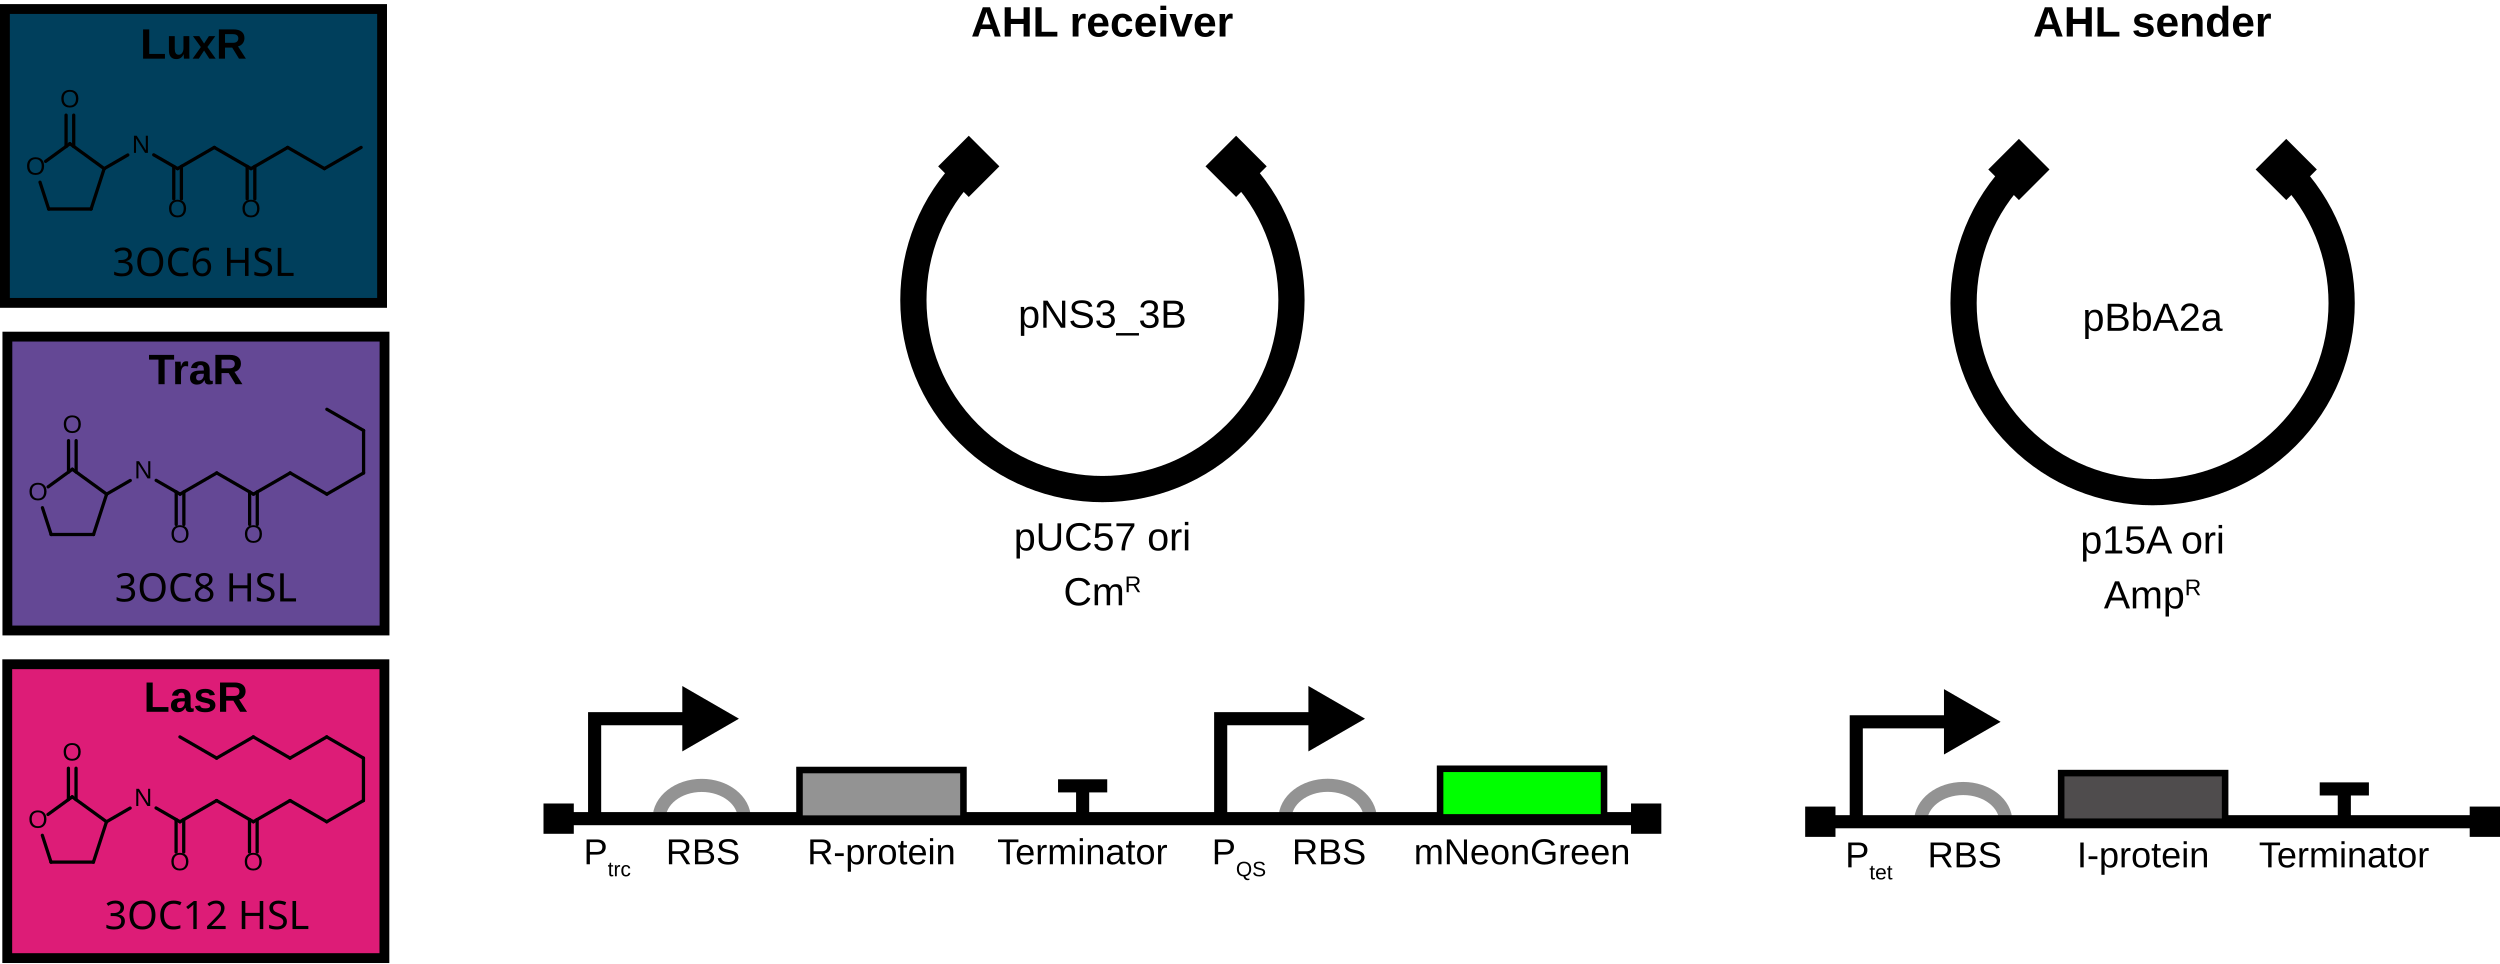
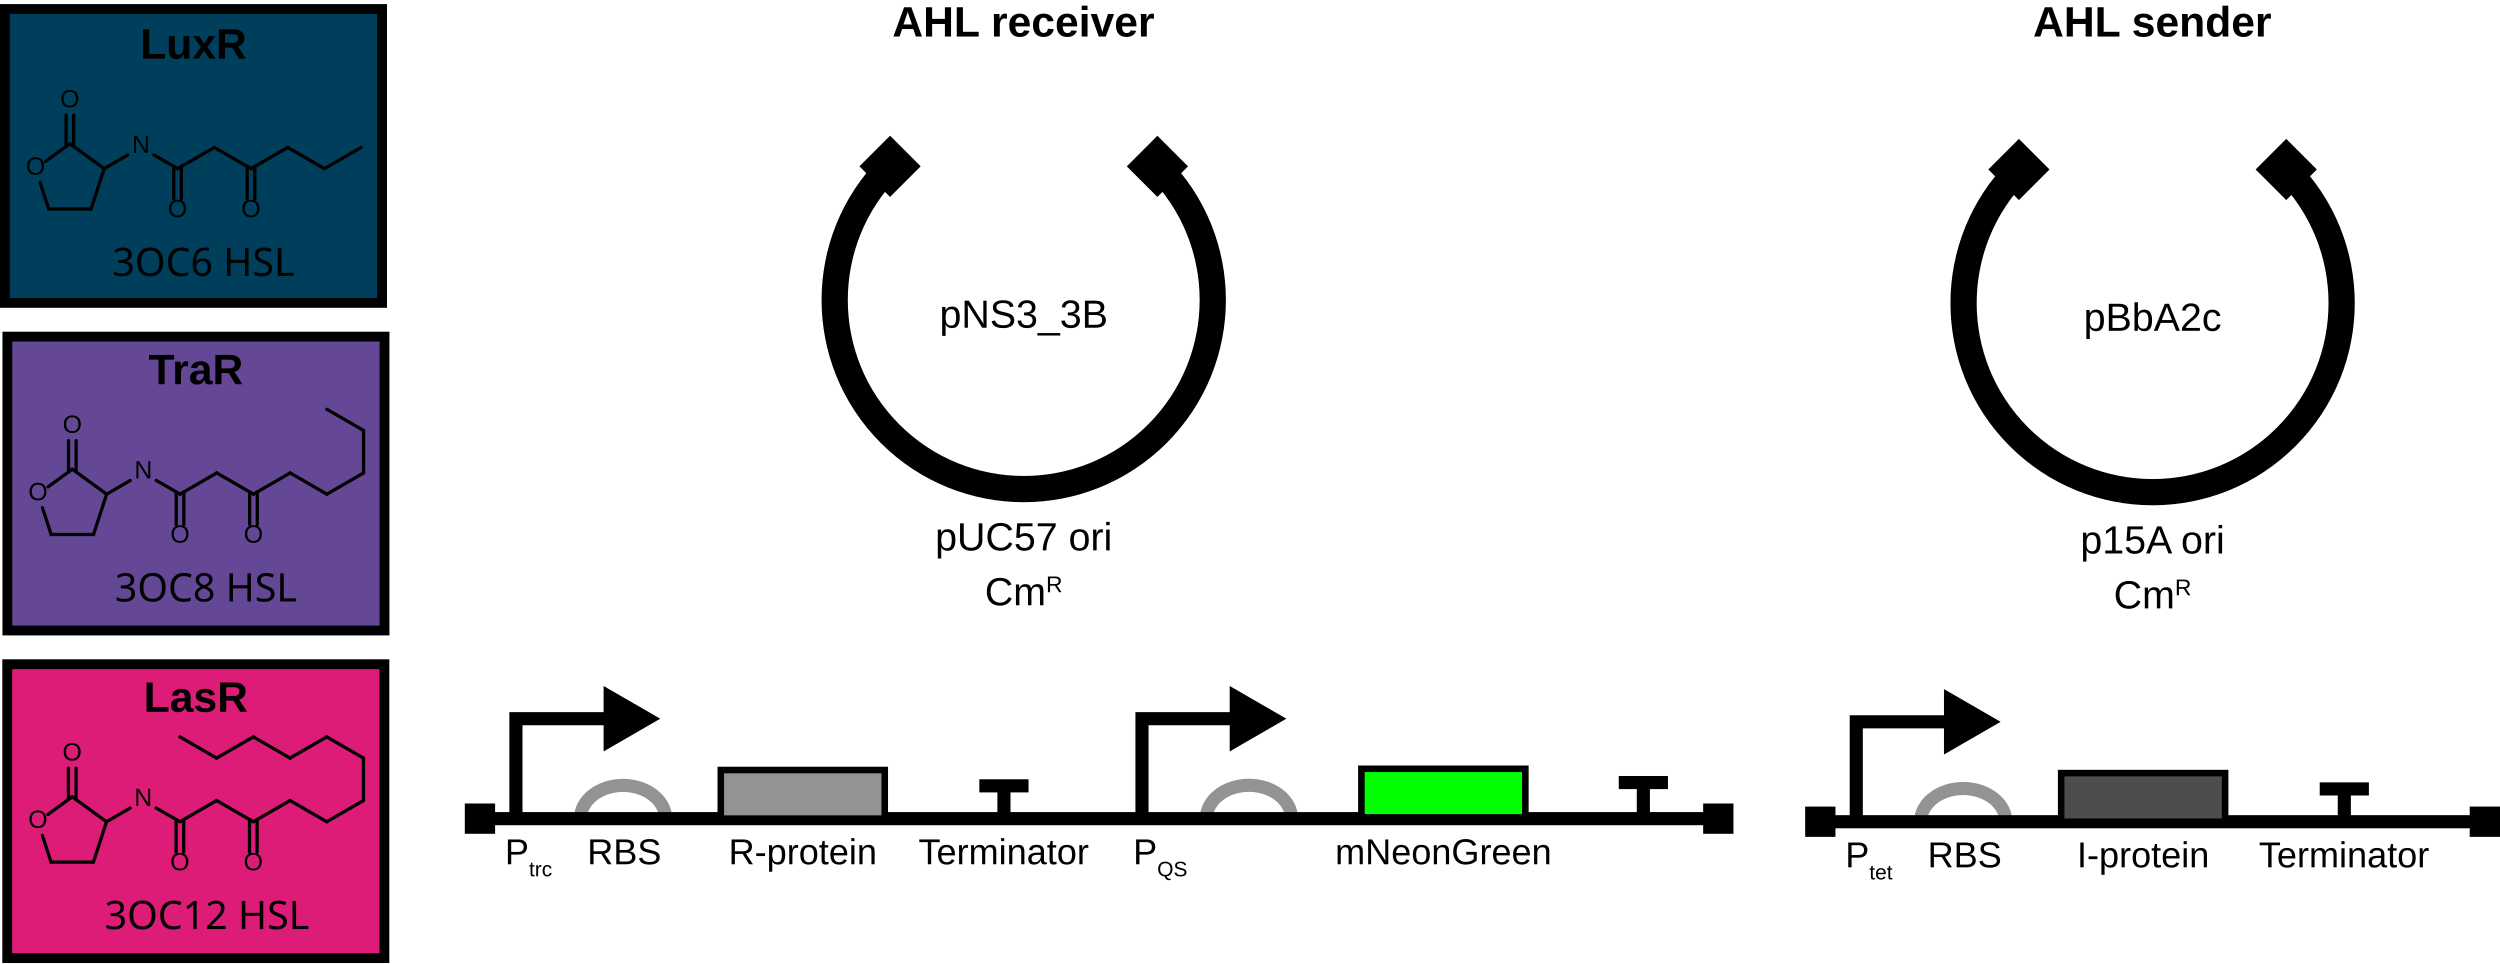
<svg xmlns="http://www.w3.org/2000/svg" id="Layer_1" data-name="Layer 1" viewBox="0 0 762.42 293.69">
  <defs>
    <style>.cls-1{fill:#003f5c;}.cls-11,.cls-12,.cls-13,.cls-14,.cls-2,.cls-6{fill:none;}.cls-11,.cls-14,.cls-15,.cls-18,.cls-2,.cls-20,.cls-6{stroke:#000;}.cls-2{stroke-linecap:round;stroke-miterlimit:2;}.cls-3{font-size:7.61px;}.cls-10,.cls-16,.cls-3{font-family:ArialMT, Arial;}.cls-10,.cls-4{font-size:12px;}.cls-4{font-family:MyriadPro-Regular, Myriad Pro;}.cls-5{font-size:13px;font-family:Arial-BoldMT, Arial;font-weight:700;}.cls-11,.cls-12,.cls-13,.cls-14,.cls-15,.cls-18,.cls-20,.cls-6{stroke-miterlimit:10;}.cls-6{stroke-width:3px;}.cls-7{fill:#644895;}.cls-8{letter-spacing:-0.06em;}.cls-9{fill:#dd1c77;}.cls-11{stroke-width:8px;}.cls-12{stroke:#939393;}.cls-12,.cls-14{stroke-width:4px;}.cls-13{stroke:#aaa9a9;}.cls-13,.cls-15,.cls-18,.cls-20{stroke-width:2px;}.cls-15{fill:#939393;}.cls-16{font-size:11px;}.cls-17{letter-spacing:-0.11em;}.cls-18{fill:lime;}.cls-19{letter-spacing:-0.02em;}.cls-20{fill:#4f4c4d;}</style>
  </defs>
  <rect class="cls-1" x="1.5" y="2.74" width="115.3" height="90.13" />
  <line class="cls-2" x1="14.85" y1="63.74" x2="27.78" y2="63.74" />
  <line class="cls-2" x1="27.78" y1="63.74" x2="31.77" y2="51.43" />
  <line class="cls-2" x1="31.77" y1="51.43" x2="21.31" y2="43.82" />
  <text class="cls-3" transform="translate(7.89 53.27)">O</text>
  <line class="cls-2" x1="14.85" y1="63.74" x2="12.2" y2="55.56" />
  <line class="cls-2" x1="13.91" y1="49.21" x2="21.31" y2="43.82" />
  <text class="cls-3" transform="translate(18.34 32.72)">O</text>
  <line class="cls-2" x1="20.15" y1="44.67" x2="20.15" y2="35.11" />
  <line class="cls-2" x1="22.48" y1="44.67" x2="22.48" y2="35.11" />
  <text class="cls-3" transform="translate(40.23 46.62)">N</text>
  <line class="cls-2" x1="31.77" y1="51.43" x2="38.98" y2="47.26" />
  <line class="cls-2" x1="46.88" y1="47.22" x2="54.16" y2="51.43" />
  <line class="cls-2" x1="54.16" y1="51.43" x2="65.35" y2="44.96" />
  <line class="cls-2" x1="65.35" y1="44.96" x2="76.55" y2="51.43" />
  <text class="cls-3" transform="translate(51.19 66.22)">O</text>
  <line class="cls-2" x1="55.32" y1="50.76" x2="55.32" y2="60.67" />
  <line class="cls-2" x1="52.99" y1="50.76" x2="52.99" y2="60.67" />
  <text class="cls-3" transform="translate(73.58 66.22)">O</text>
  <line class="cls-2" x1="77.71" y1="50.76" x2="77.71" y2="60.67" />
  <line class="cls-2" x1="75.38" y1="50.76" x2="75.38" y2="60.67" />
  <line class="cls-2" x1="76.55" y1="51.43" x2="87.74" y2="44.96" />
  <line class="cls-2" x1="87.74" y1="44.96" x2="98.93" y2="51.43" />
  <line class="cls-2" x1="98.93" y1="51.43" x2="110.13" y2="44.96" />
  <text class="cls-4" transform="translate(34.27 84.16)">3OC6 HSL</text>
  <text class="cls-5" transform="translate(42.76 17.9)">LuxR</text>
  <rect class="cls-6" x="1.5" y="2.75" width="115.02" height="89.62" />
  <rect class="cls-7" x="2.53" y="102.66" width="114.38" height="90.12" />
  <line class="cls-2" x1="15.6" y1="163.01" x2="28.52" y2="163.01" />
  <line class="cls-2" x1="28.52" y1="163.01" x2="32.52" y2="150.7" />
  <line class="cls-2" x1="32.52" y1="150.7" x2="22.06" y2="143.1" />
  <text class="cls-3" transform="translate(8.63 152.54)">O</text>
  <line class="cls-2" x1="15.6" y1="163.01" x2="12.94" y2="154.83" />
  <line class="cls-2" x1="14.66" y1="148.48" x2="22.06" y2="143.1" />
  <text class="cls-3" transform="translate(19.09 131.99)">O</text>
  <line class="cls-2" x1="20.9" y1="143.94" x2="20.9" y2="134.38" />
  <line class="cls-2" x1="23.22" y1="143.94" x2="23.22" y2="134.38" />
  <text class="cls-3" transform="translate(40.97 145.89)">N</text>
  <line class="cls-2" x1="32.52" y1="150.7" x2="39.73" y2="146.53" />
  <line class="cls-2" x1="47.62" y1="146.49" x2="54.91" y2="150.7" />
  <line class="cls-2" x1="54.91" y1="150.7" x2="66.1" y2="144.23" />
  <line class="cls-2" x1="66.1" y1="144.23" x2="77.29" y2="150.7" />
  <text class="cls-3" transform="translate(51.94 165.48)">O</text>
  <line class="cls-2" x1="56.07" y1="150.03" x2="56.07" y2="159.95" />
  <line class="cls-2" x1="53.74" y1="150.03" x2="53.74" y2="159.95" />
  <text class="cls-3" transform="translate(74.33 165.48)">O</text>
  <line class="cls-2" x1="78.46" y1="150.03" x2="78.46" y2="159.95" />
  <line class="cls-2" x1="76.13" y1="150.03" x2="76.13" y2="159.95" />
  <line class="cls-2" x1="77.29" y1="150.7" x2="88.49" y2="144.23" />
  <line class="cls-2" x1="88.49" y1="144.23" x2="99.68" y2="150.7" />
  <line class="cls-2" x1="99.68" y1="150.7" x2="110.88" y2="144.23" />
  <line class="cls-2" x1="110.88" y1="144.23" x2="110.88" y2="131.29" />
  <line class="cls-2" x1="110.88" y1="131.29" x2="99.68" y2="124.82" />
  <text class="cls-4" transform="translate(35.01 183.42)">3OC8 HSL</text>
  <text class="cls-5" transform="translate(45.3 117.17)">
    <tspan class="cls-8">T</tspan>
    <tspan x="7.22" y="0">raR</tspan>
  </text>
  <rect class="cls-6" x="2.25" y="102.66" width="115.02" height="89.62" />
  <rect class="cls-9" x="2.57" y="202.57" width="114.66" height="90.13" />
  <line class="cls-2" x1="15.56" y1="262.92" x2="28.49" y2="262.92" />
  <line class="cls-2" x1="28.49" y1="262.92" x2="32.48" y2="250.61" />
  <line class="cls-2" x1="32.48" y1="250.61" x2="22.02" y2="243.01" />
  <text class="cls-3" transform="translate(8.6 252.46)">O</text>
  <line class="cls-2" x1="15.56" y1="262.92" x2="12.91" y2="254.74" />
  <line class="cls-2" x1="14.62" y1="248.39" x2="22.02" y2="243.01" />
  <text class="cls-3" transform="translate(19.05 231.92)">O</text>
  <line class="cls-2" x1="20.86" y1="243.85" x2="20.86" y2="234.29" />
  <line class="cls-2" x1="23.19" y1="243.85" x2="23.19" y2="234.29" />
  <text class="cls-3" transform="translate(40.93 245.8)">N</text>
  <line class="cls-2" x1="32.48" y1="250.61" x2="39.69" y2="246.44" />
  <line class="cls-2" x1="47.59" y1="246.4" x2="54.87" y2="250.61" />
  <line class="cls-2" x1="54.87" y1="250.61" x2="66.06" y2="244.14" />
  <line class="cls-2" x1="66.06" y1="244.14" x2="77.26" y2="250.61" />
  <text class="cls-3" transform="translate(51.9 265.4)">O</text>
  <line class="cls-2" x1="56.03" y1="249.94" x2="56.03" y2="259.86" />
  <line class="cls-2" x1="53.7" y1="249.94" x2="53.7" y2="259.86" />
  <text class="cls-3" transform="translate(74.28 265.4)">O</text>
  <line class="cls-2" x1="78.42" y1="249.94" x2="78.42" y2="259.86" />
  <line class="cls-2" x1="76.09" y1="249.94" x2="76.09" y2="259.86" />
  <line class="cls-2" x1="77.26" y1="250.61" x2="88.45" y2="244.14" />
  <line class="cls-2" x1="88.45" y1="244.14" x2="99.64" y2="250.61" />
  <line class="cls-2" x1="99.64" y1="250.61" x2="110.84" y2="244.14" />
  <line class="cls-2" x1="110.84" y1="244.14" x2="110.84" y2="231.2" />
  <line class="cls-2" x1="110.84" y1="231.2" x2="99.64" y2="224.73" />
  <line class="cls-2" x1="99.64" y1="224.73" x2="88.45" y2="231.2" />
  <line class="cls-2" x1="88.45" y1="231.2" x2="77.26" y2="224.73" />
  <line class="cls-2" x1="77.26" y1="224.73" x2="66.06" y2="231.2" />
  <line class="cls-2" x1="66.06" y1="231.2" x2="54.87" y2="224.73" />
  <text class="cls-4" transform="translate(31.9 283.34)">3OC12 HSL</text>
  <text class="cls-5" transform="translate(43.82 217.08)">LasR</text>
  <rect class="cls-6" x="2.21" y="202.57" width="115.02" height="89.62" />
-   <text class="cls-10" transform="translate(310.52 99.94)">pNS3_3B</text>
-   <text class="cls-10" transform="translate(309.19 167.85)">pUC57 ori</text>
-   <text class="cls-10" transform="translate(324.34 184.59)">Cm</text>
-   <text class="cls-10" transform="translate(343.01 180.6) scale(0.58)">R</text>
-   <path class="cls-11" d="M295.44,50.74a57.65,57.65,0,1,0,81.53,0" />
-   <rect x="288.84" y="44.13" width="13.2" height="13.2" transform="translate(50.66 223.77) rotate(-45)" />
-   <rect x="370.37" y="44.13" width="13.2" height="13.2" transform="translate(74.54 281.42) rotate(-45)" />
-   <path class="cls-12" d="M417.89,249.66c0-5.61-5.81-10.17-13-10.17s-13,4.56-13,10.17" />
-   <line class="cls-13" x1="391.93" y1="249.66" x2="417.89" y2="249.66" />
-   <path class="cls-12" d="M227,249.69c0-5.61-5.82-10.17-13-10.17s-13,4.56-13,10.17" />
-   <line class="cls-13" x1="200.99" y1="249.69" x2="226.96" y2="249.69" />
-   <line class="cls-14" x1="170.37" y1="249.66" x2="502.03" y2="249.66" />
-   <rect x="165.75" y="245.04" width="9.24" height="9.24" />
-   <rect x="497.41" y="245.04" width="9.24" height="9.24" />
-   <polyline class="cls-14" points="211 219.18 181.82 219.18 181.34 219.18 181.34 249.18" />
-   <polygon points="208.08 209.21 225.35 219.18 208.08 229.16 208.08 209.21" />
-   <rect class="cls-15" x="243.82" y="234.83" width="50" height="14.83" />
-   <text class="cls-16" transform="translate(177.98 263.57)">P</text>
-   <text class="cls-16" transform="translate(185.32 267.23) scale(0.58)">trc</text>
-   <text class="cls-16" transform="translate(246.2 263.57)">R-protein</text>
-   <text class="cls-16" transform="translate(304.11 263.57)">
+   <text class="cls-10" transform="translate(286.52 99.94)">pNS3_3B</text>
+   <text class="cls-10" transform="translate(285.19 167.85)">pUC57 ori</text>
+   <text class="cls-10" transform="translate(300.34 184.59)">Cm</text>
+   <text class="cls-10" transform="translate(319.01 180.6) scale(0.58)">R</text>
+   <path class="cls-11" d="M271.44,50.74a57.65,57.65,0,1,0,81.53,0" />
+   <rect x="264.84" y="44.13" width="13.2" height="13.2" transform="translate(43.63 206.79) rotate(-45)" />
+   <rect x="346.37" y="44.13" width="13.2" height="13.2" transform="translate(67.51 264.45) rotate(-45)" />
+   <path class="cls-12" d="M393.89,249.66c0-5.61-5.81-10.17-13-10.17s-13,4.56-13,10.17" />
+   <line class="cls-13" x1="367.93" y1="249.66" x2="393.89" y2="249.66" />
+   <path class="cls-12" d="M203,249.69c0-5.61-5.82-10.17-13-10.17s-13,4.56-13,10.17" />
+   <line class="cls-13" x1="176.99" y1="249.69" x2="202.96" y2="249.69" />
+   <line class="cls-14" x1="146.37" y1="249.66" x2="524.03" y2="249.66" />
+   <rect x="141.75" y="245.04" width="9.24" height="9.24" />
+   <rect x="519.41" y="245.04" width="9.24" height="9.24" />
+   <polyline class="cls-14" points="187 219.18 157.82 219.18 157.34 219.18 157.34 249.18" />
+   <polygon points="184.08 209.21 201.35 219.18 184.08 229.16 184.08 209.21" />
+   <rect class="cls-15" x="219.82" y="234.83" width="50" height="14.83" />
+   <text class="cls-16" transform="translate(153.98 263.57)">P</text>
+   <text class="cls-16" transform="translate(161.32 267.23) scale(0.58)">trc</text>
+   <text class="cls-16" transform="translate(222.2 263.57)">R-protein</text>
+   <text class="cls-16" transform="translate(280.11 263.57)">
    <tspan class="cls-17">T</tspan>
    <tspan x="5.5" y="0">erminator</tspan>
  </text>
-   <line class="cls-14" x1="322.67" y1="239.66" x2="337.67" y2="239.66" />
-   <line class="cls-14" x1="330.17" y1="249.66" x2="330.17" y2="239.66" />
-   <text class="cls-16" transform="translate(369.57 263.57)">P</text>
-   <text class="cls-16" transform="translate(376.91 267.23) scale(0.58)">QS</text>
-   <rect class="cls-18" x="439.18" y="234.45" width="50" height="14.83" />
-   <text class="cls-16" transform="translate(431.17 263.57)">mNeonGreen</text>
-   <text class="cls-16" transform="translate(203.09 263.57)">RBS</text>
-   <polyline class="cls-14" points="401.94 219.18 372.76 219.18 372.27 219.18 372.27 249.18" />
-   <polygon points="399.02 209.21 416.29 219.18 399.02 229.16 399.02 209.21" />
-   <text class="cls-16" transform="translate(394.03 263.57)">RBS</text>
-   <text class="cls-5" transform="translate(296.13 11.15)">AH<tspan class="cls-19" x="18.78" y="0">L</tspan>
+   <line class="cls-14" x1="298.67" y1="239.66" x2="313.67" y2="239.66" />
+   <line class="cls-14" x1="306.17" y1="249.66" x2="306.17" y2="239.66" />
+   <text class="cls-16" transform="translate(345.57 263.57)">P</text>
+   <text class="cls-16" transform="translate(352.91 267.23) scale(0.58)">QS</text>
+   <rect class="cls-18" x="415.18" y="234.45" width="50" height="14.83" />
+   <text class="cls-16" transform="translate(407.17 263.57)">mNeonGreen</text>
+   <text class="cls-16" transform="translate(179.09 263.57)">RBS</text>
+   <polyline class="cls-14" points="377.94 219.18 348.76 219.18 348.27 219.18 348.27 249.18" />
+   <polygon points="375.02 209.21 392.29 219.18 375.02 229.16 375.02 209.21" />
+   <text class="cls-5" transform="translate(272.13 11.15)">AH<tspan class="cls-19" x="18.78" y="0">L</tspan>
    <tspan x="26.48" y="0" xml:space="preserve"> receiver</tspan>
  </text>
-   <text class="cls-10" transform="translate(635.12 100.89)">pBbA2a</text>
+   <text class="cls-10" transform="translate(635.46 100.89)">pBbA2c</text>
  <text class="cls-10" transform="translate(634.45 168.79)">p15<tspan class="cls-8" x="20.02" y="0">A</tspan>
    <tspan x="27.36" y="0" xml:space="preserve"> ori</tspan>
  </text>
-   <text class="cls-10" transform="translate(641.61 185.54)">Amp</text>
-   <text class="cls-10" transform="translate(666.28 181.54) scale(0.58)">R</text>
+   <text class="cls-10" transform="translate(644.61 185.54)">Cm</text>
+   <text class="cls-10" transform="translate(663.28 181.54) scale(0.58)">R</text>
  <path class="cls-11" d="M615.71,51.68a57.65,57.65,0,1,0,81.53,0" />
  <rect x="609.1" y="45.08" width="13.2" height="13.2" transform="translate(143.79 450.51) rotate(-45)" />
  <rect x="690.63" y="45.08" width="13.2" height="13.2" transform="translate(167.67 508.16) rotate(-45)" />
  <path class="cls-12" d="M611.72,250.63c0-5.61-5.81-10.16-13-10.16s-13,4.55-13,10.16" />
  <line class="cls-13" x1="585.76" y1="250.63" x2="611.72" y2="250.63" />
  <line class="cls-14" x1="555.14" y1="250.6" x2="757.8" y2="250.6" />
  <rect x="550.52" y="245.98" width="9.24" height="9.24" />
  <rect x="753.18" y="245.98" width="9.24" height="9.24" />
  <polyline class="cls-14" points="595.77 220.13 566.59 220.13 566.1 220.13 566.1 250.13" />
  <polygon points="592.85 210.16 610.12 220.13 592.85 230.1 592.85 210.16" />
  <rect class="cls-20" x="628.59" y="235.77" width="50" height="14.83" />
  <text class="cls-16" transform="translate(562.75 264.51)">P</text>
  <text class="cls-16" transform="translate(570.08 268.18) scale(0.58)">tet</text>
  <text class="cls-16" transform="translate(633.41 264.51)">I-protein</text>
  <text class="cls-16" transform="translate(688.88 264.51)">
    <tspan class="cls-17">T</tspan>
    <tspan x="5.5" y="0">erminator</tspan>
  </text>
  <line class="cls-14" x1="707.44" y1="240.6" x2="722.44" y2="240.6" />
  <line class="cls-14" x1="714.94" y1="250.6" x2="714.94" y2="240.6" />
  <text class="cls-16" transform="translate(587.86 264.51)">RBS</text>
  <text class="cls-5" transform="translate(620.02 11.15)">AH<tspan class="cls-19" x="18.78" y="0">L</tspan>
    <tspan x="26.48" y="0" xml:space="preserve"> sender</tspan>
  </text>
+   <line class="cls-14" x1="493.67" y1="238.65" x2="508.67" y2="238.65" />
+   <line class="cls-14" x1="501.17" y1="248.65" x2="501.17" y2="238.65" />
</svg>
